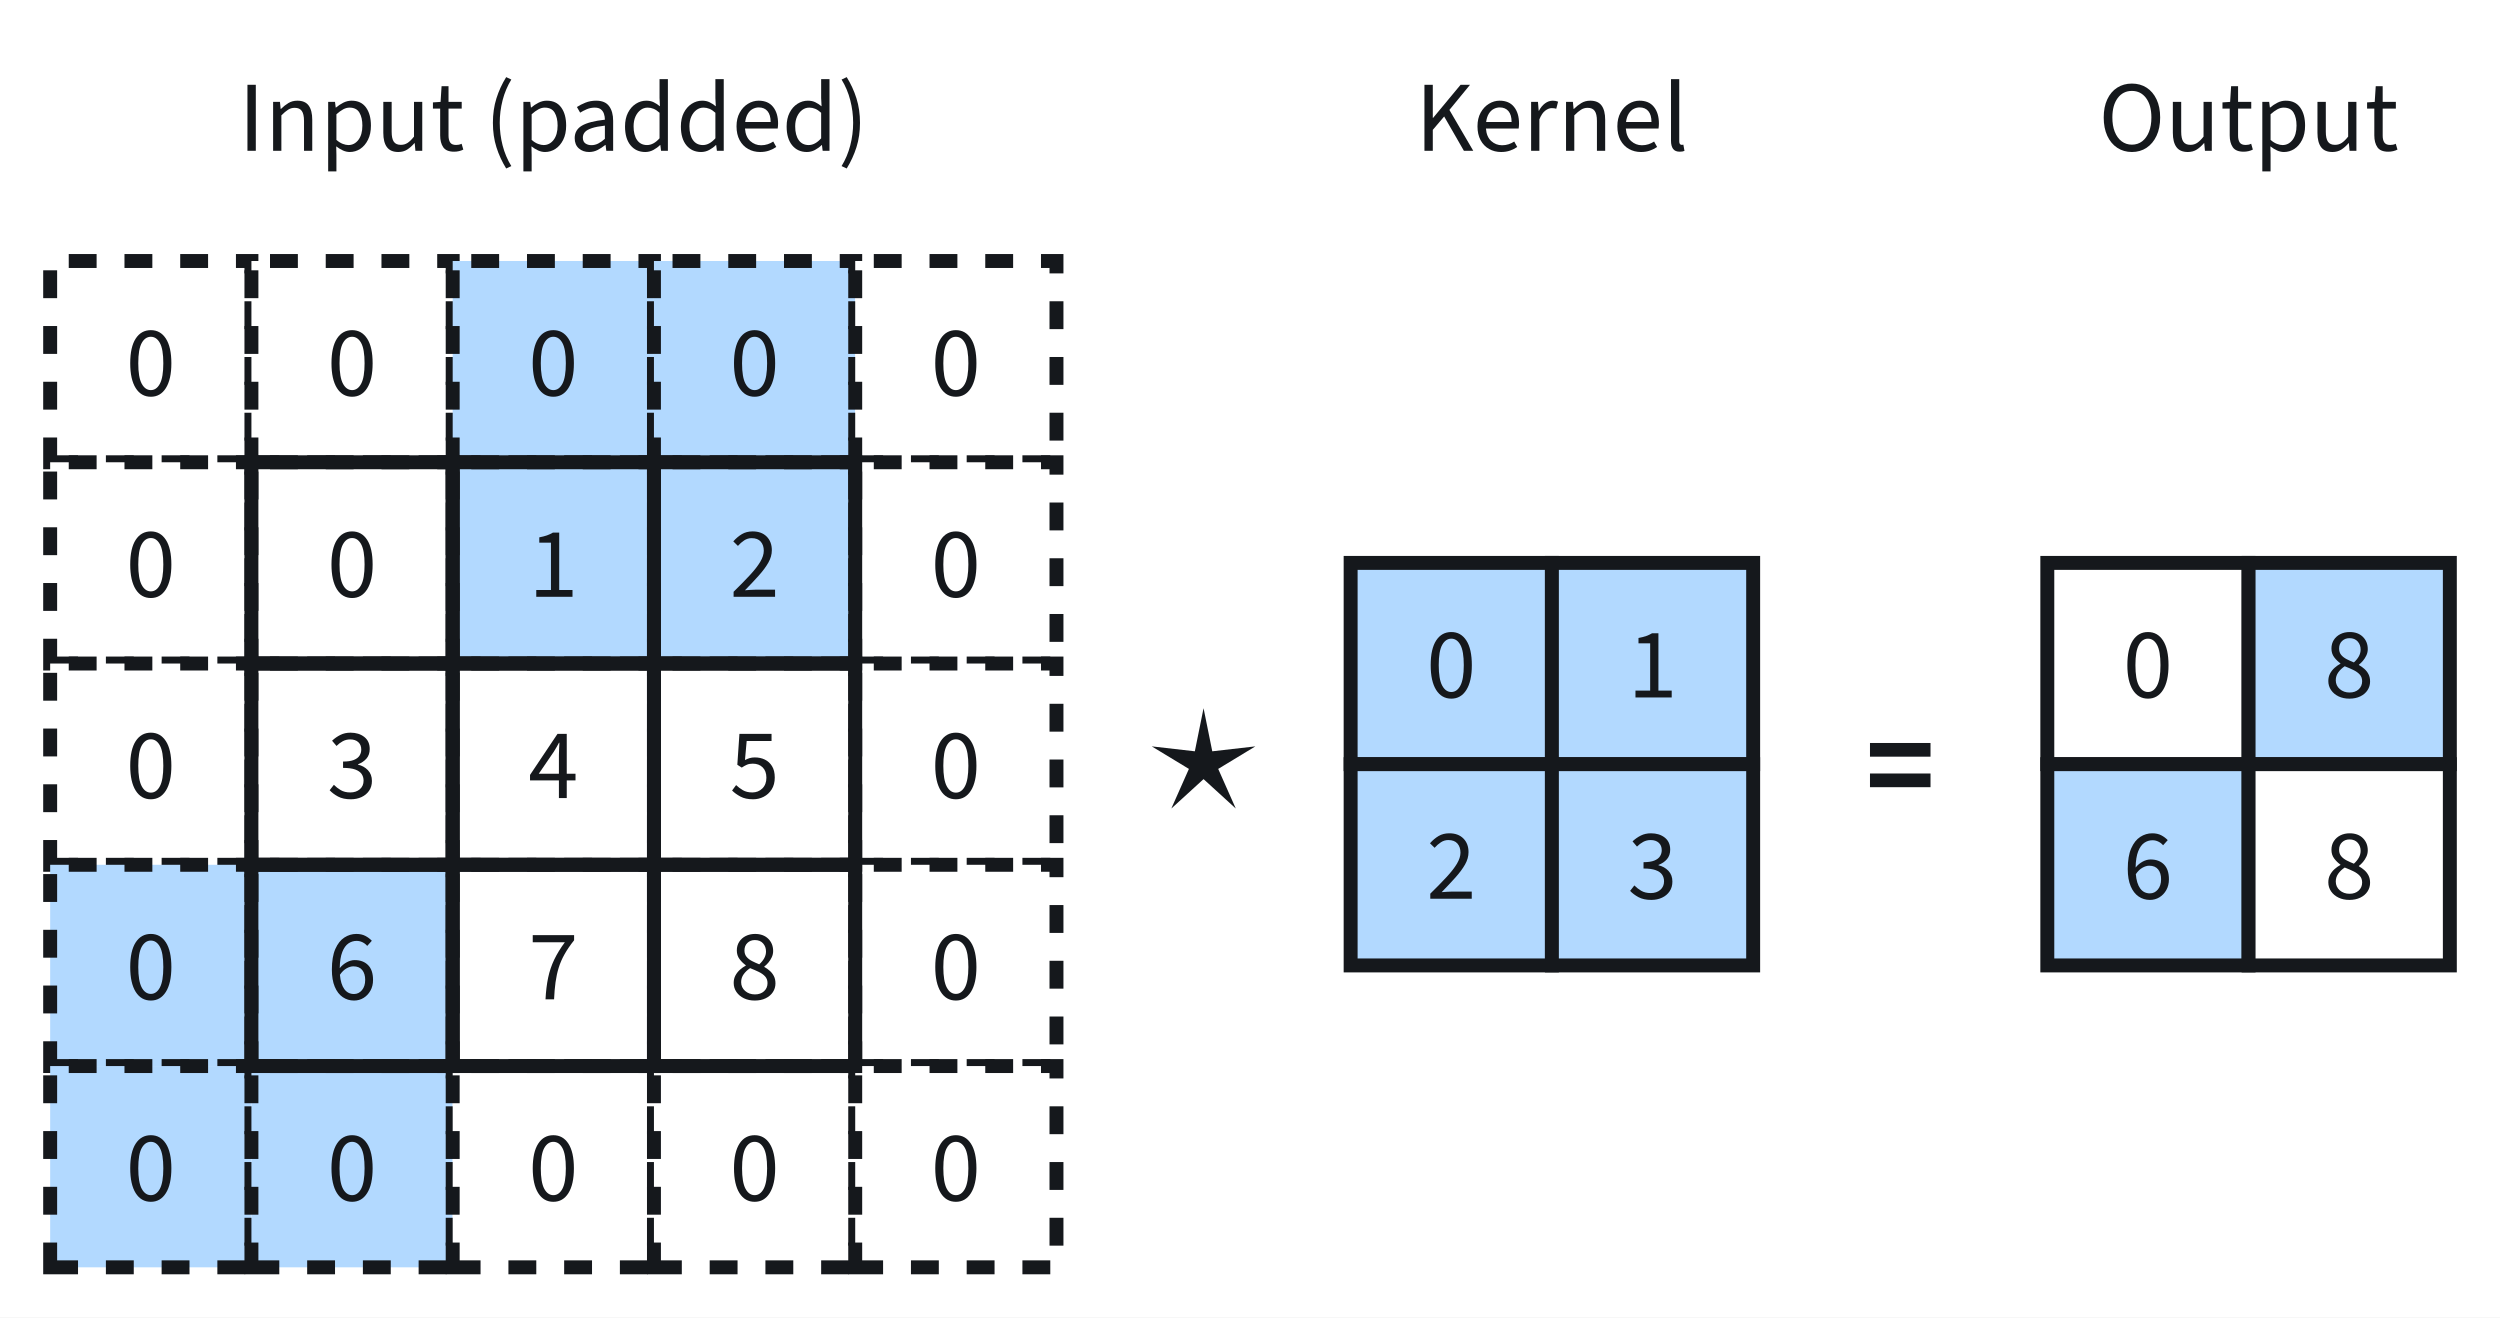
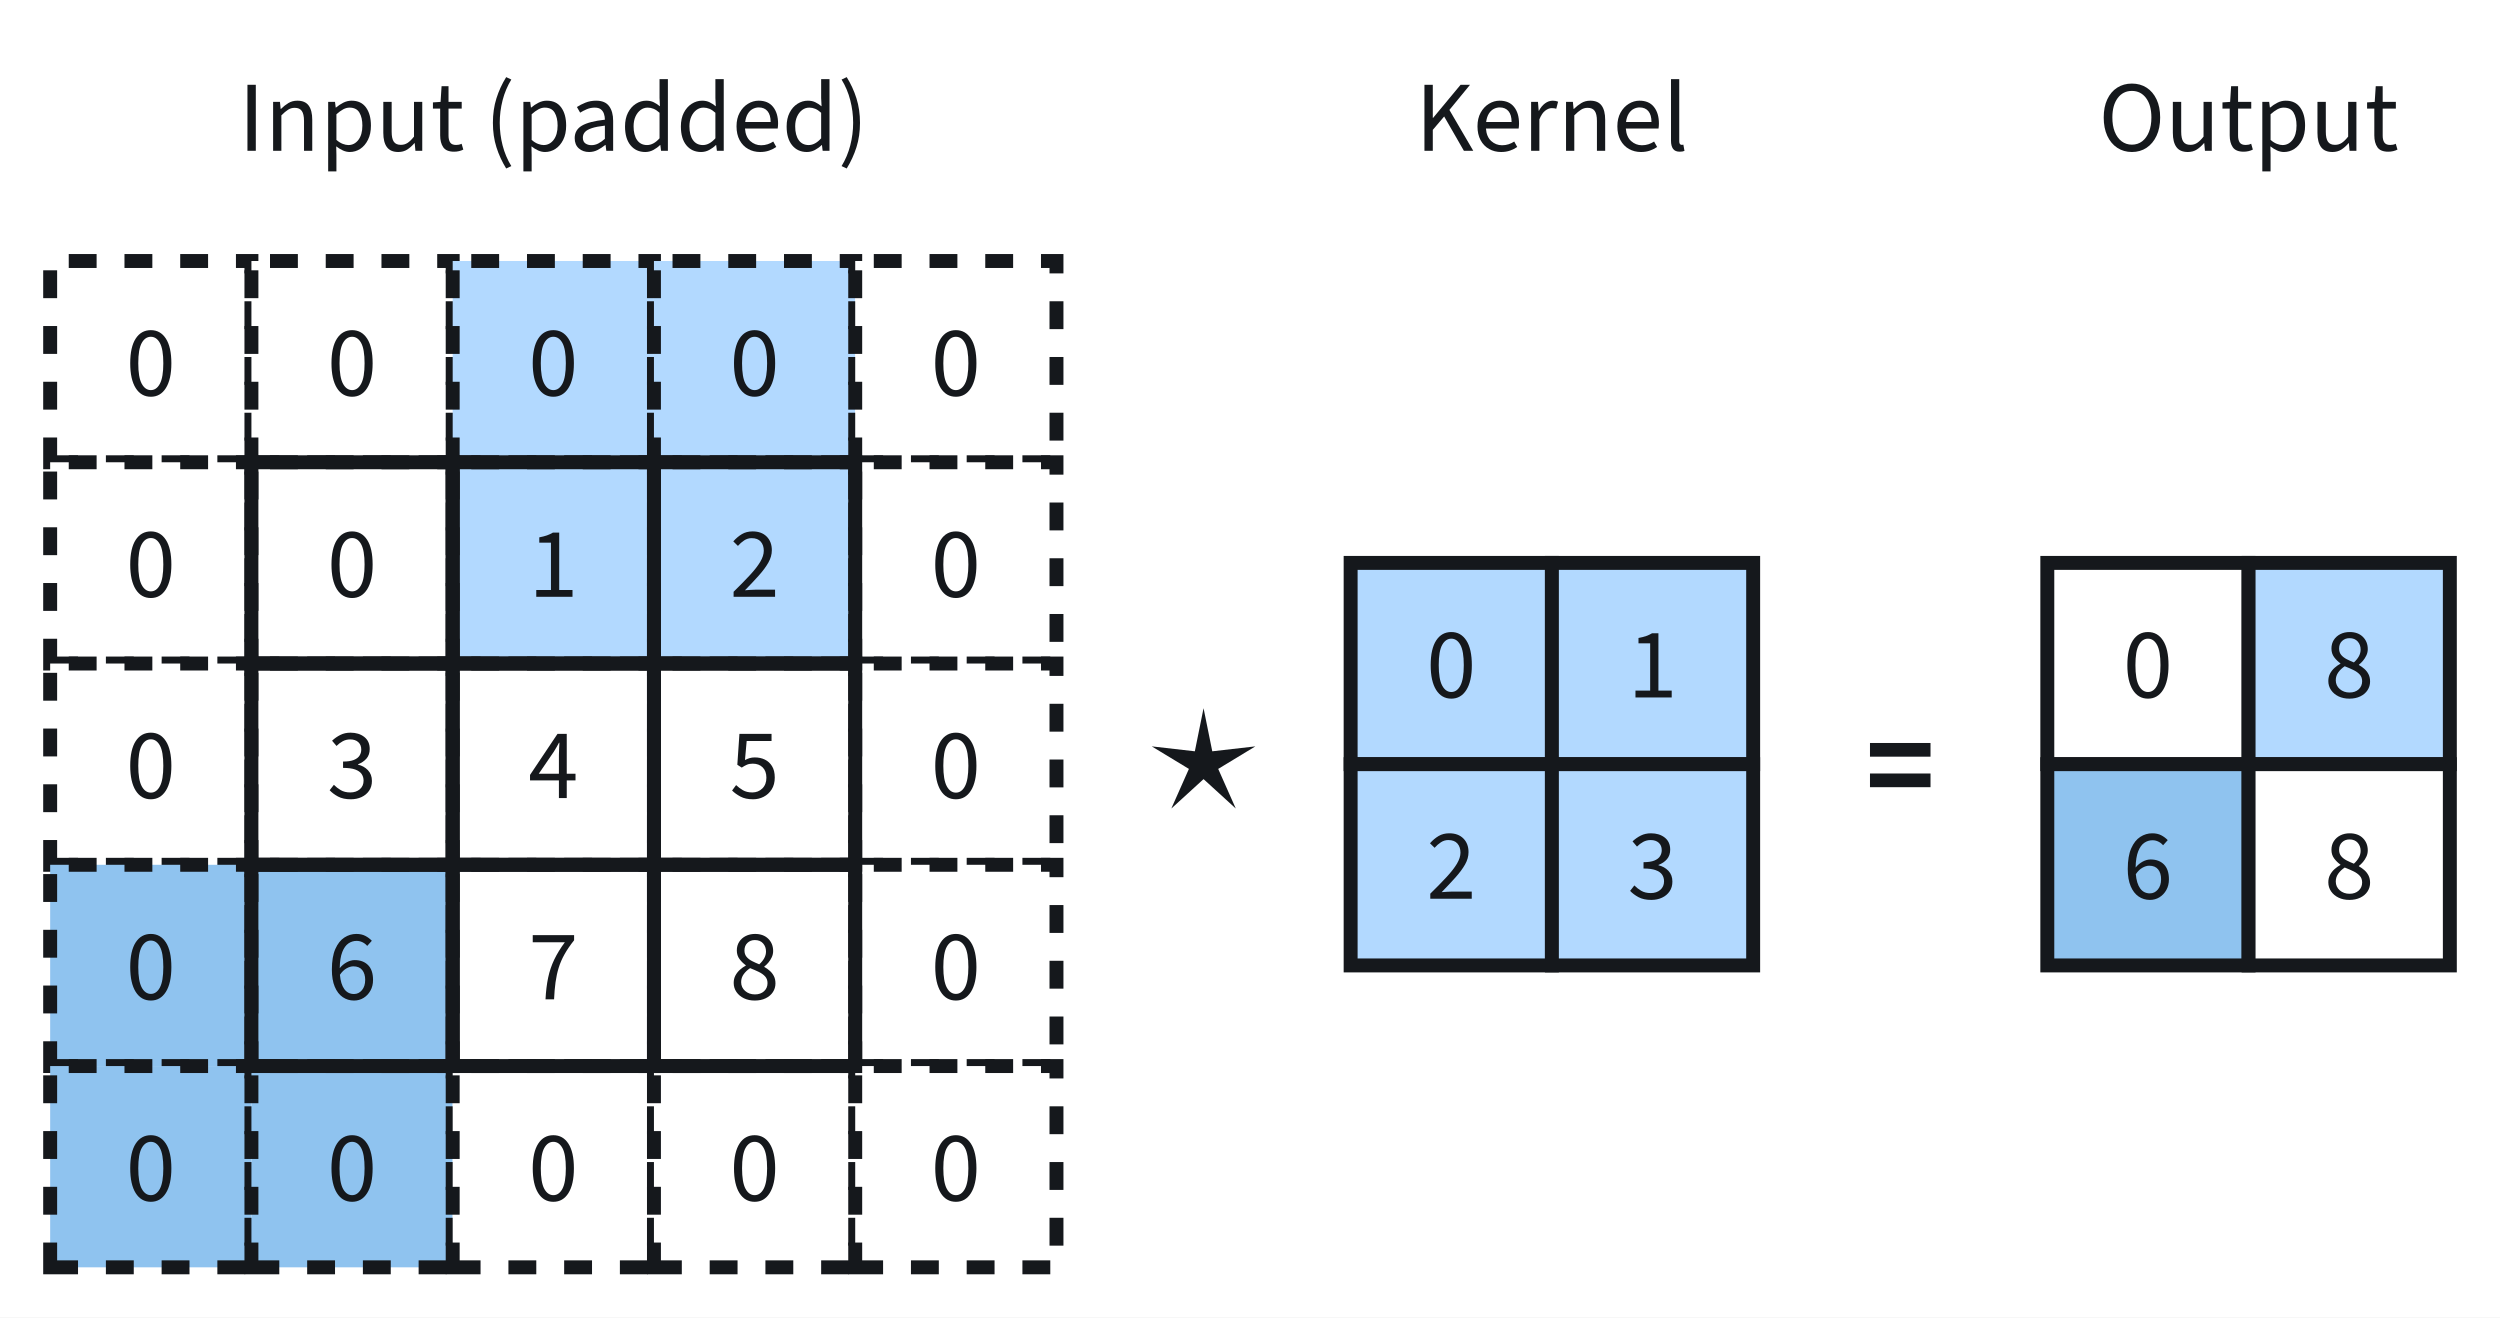
<svg xmlns="http://www.w3.org/2000/svg" xmlns:xlink="http://www.w3.org/1999/xlink" width="322.96pt" height="170.198pt" viewBox="0 0 322.96 170.198" version="1.1">
  <defs>
    <style type="text/css">*{stroke-linejoin: round; stroke-linecap: butt}</style>
  </defs>
  <g id="figure_1">
    <g id="patch_1">
      <path d="M 0 170.198  L 322.96 170.198  L 322.96 0  L 0 0  z " style="fill: #ffffff" />
    </g>
    <g id="axes_1">
      <g id="patch_2">
        <path d="M 6.48 59.718  L 32.48 59.718  L 32.48 33.718  L 6.48 33.718  z " clip-path="url(#p36afa38169)" style="fill: #ffffff; stroke-dasharray: 3.6,3.6; stroke-dashoffset: 0; stroke: #15181c; stroke-width: 1.8; stroke-linejoin: miter" />
      </g>
      <g id="patch_3">
        <path d="M 32.48 59.718  L 58.48 59.718  L 58.48 33.718  L 32.48 33.718  z " clip-path="url(#p36afa38169)" style="fill: #ffffff; stroke-dasharray: 3.6,3.6; stroke-dashoffset: 0; stroke: #15181c; stroke-width: 1.8; stroke-linejoin: miter" />
      </g>
      <g id="patch_4">
        <path d="M 58.48 59.718  L 84.48 59.718  L 84.48 33.718  L 58.48 33.718  z " clip-path="url(#p36afa38169)" style="fill: #b2d9ff; stroke-dasharray: 3.6,3.6; stroke-dashoffset: 0; stroke: #15181c; stroke-width: 1.8; stroke-linejoin: miter" />
      </g>
      <g id="patch_5">
        <path d="M 84.48 59.718  L 110.48 59.718  L 110.48 33.718  L 84.48 33.718  z " clip-path="url(#p36afa38169)" style="fill: #b2d9ff; stroke-dasharray: 3.6,3.6; stroke-dashoffset: 0; stroke: #15181c; stroke-width: 1.8; stroke-linejoin: miter" />
      </g>
      <g id="patch_6">
        <path d="M 110.48 59.718  L 136.48 59.718  L 136.48 33.718  L 110.48 33.718  z " clip-path="url(#p36afa38169)" style="fill: #ffffff; stroke-dasharray: 3.6,3.6; stroke-dashoffset: 0; stroke: #15181c; stroke-width: 1.8; stroke-linejoin: miter" />
      </g>
      <g id="patch_7">
        <path d="M 6.48 85.718  L 32.48 85.718  L 32.48 59.718  L 6.48 59.718  z " clip-path="url(#p36afa38169)" style="fill: #ffffff; stroke-dasharray: 3.6,3.6; stroke-dashoffset: 0; stroke: #15181c; stroke-width: 1.8; stroke-linejoin: miter" />
      </g>
      <g id="patch_8">
        <path d="M 32.48 85.718  L 58.48 85.718  L 58.48 59.718  L 32.48 59.718  z " clip-path="url(#p36afa38169)" style="fill: #ffffff; stroke-dasharray: 3.6,3.6; stroke-dashoffset: 0; stroke: #15181c; stroke-width: 1.8; stroke-linejoin: miter" />
      </g>
      <g id="patch_9">
        <path d="M 58.48 85.718  L 84.48 85.718  L 84.48 59.718  L 58.48 59.718  z " clip-path="url(#p36afa38169)" style="fill: #b2d9ff; stroke-dasharray: 3.6,3.6; stroke-dashoffset: 0; stroke: #15181c; stroke-width: 1.8; stroke-linejoin: miter" />
      </g>
      <g id="patch_10">
        <path d="M 84.48 85.718  L 110.48 85.718  L 110.48 59.718  L 84.48 59.718  z " clip-path="url(#p36afa38169)" style="fill: #b2d9ff; stroke-dasharray: 3.6,3.6; stroke-dashoffset: 0; stroke: #15181c; stroke-width: 1.8; stroke-linejoin: miter" />
      </g>
      <g id="patch_11">
        <path d="M 110.48 85.718  L 136.48 85.718  L 136.48 59.718  L 110.48 59.718  z " clip-path="url(#p36afa38169)" style="fill: #ffffff; stroke-dasharray: 3.6,3.6; stroke-dashoffset: 0; stroke: #15181c; stroke-width: 1.8; stroke-linejoin: miter" />
      </g>
      <g id="patch_12">
        <path d="M 6.48 111.718  L 32.48 111.718  L 32.48 85.718  L 6.48 85.718  z " clip-path="url(#p36afa38169)" style="fill: #ffffff; stroke-dasharray: 3.6,3.6; stroke-dashoffset: 0; stroke: #15181c; stroke-width: 1.8; stroke-linejoin: miter" />
      </g>
      <g id="patch_13">
        <path d="M 32.48 111.718  L 58.48 111.718  L 58.48 85.718  L 32.48 85.718  z " clip-path="url(#p36afa38169)" style="fill: #ffffff; stroke-dasharray: 3.6,3.6; stroke-dashoffset: 0; stroke: #15181c; stroke-width: 1.8; stroke-linejoin: miter" />
      </g>
      <g id="patch_14">
        <path d="M 58.48 111.718  L 84.48 111.718  L 84.48 85.718  L 58.48 85.718  z " clip-path="url(#p36afa38169)" style="fill: #ffffff; stroke-dasharray: 3.6,3.6; stroke-dashoffset: 0; stroke: #15181c; stroke-width: 1.8; stroke-linejoin: miter" />
      </g>
      <g id="patch_15">
        <path d="M 84.48 111.718  L 110.48 111.718  L 110.48 85.718  L 84.48 85.718  z " clip-path="url(#p36afa38169)" style="fill: #ffffff; stroke-dasharray: 3.6,3.6; stroke-dashoffset: 0; stroke: #15181c; stroke-width: 1.8; stroke-linejoin: miter" />
      </g>
      <g id="patch_16">
        <path d="M 110.48 111.718  L 136.48 111.718  L 136.48 85.718  L 110.48 85.718  z " clip-path="url(#p36afa38169)" style="fill: #ffffff; stroke-dasharray: 3.6,3.6; stroke-dashoffset: 0; stroke: #15181c; stroke-width: 1.8; stroke-linejoin: miter" />
      </g>
      <g id="patch_17">
-         <path d="M 6.48 137.718  L 32.48 137.718  L 32.48 111.718  L 6.48 111.718  z " clip-path="url(#p36afa38169)" style="fill: #b2d9ff; stroke-dasharray: 3.6,3.6; stroke-dashoffset: 0; stroke: #15181c; stroke-width: 1.8; stroke-linejoin: miter" />
+         <path d="M 6.48 137.718  L 32.48 137.718  L 32.48 111.718  L 6.48 111.718  z " clip-path="url(#p36afa38169)" style="fill: #8fc3ef; stroke-dasharray: 3.6,3.6; stroke-dashoffset: 0; stroke: #15181c; stroke-width: 1.8; stroke-linejoin: miter" />
      </g>
      <g id="patch_18">
-         <path d="M 32.48 137.718  L 58.48 137.718  L 58.48 111.718  L 32.48 111.718  z " clip-path="url(#p36afa38169)" style="fill: #b2d9ff; stroke-dasharray: 3.6,3.6; stroke-dashoffset: 0; stroke: #15181c; stroke-width: 1.8; stroke-linejoin: miter" />
+         <path d="M 32.48 137.718  L 58.48 137.718  L 58.48 111.718  L 32.48 111.718  z " clip-path="url(#p36afa38169)" style="fill: #8fc3ef; stroke-dasharray: 3.6,3.6; stroke-dashoffset: 0; stroke: #15181c; stroke-width: 1.8; stroke-linejoin: miter" />
      </g>
      <g id="patch_19">
        <path d="M 58.48 137.718  L 84.48 137.718  L 84.48 111.718  L 58.48 111.718  z " clip-path="url(#p36afa38169)" style="fill: #ffffff; stroke-dasharray: 3.6,3.6; stroke-dashoffset: 0; stroke: #15181c; stroke-width: 1.8; stroke-linejoin: miter" />
      </g>
      <g id="patch_20">
        <path d="M 84.48 137.718  L 110.48 137.718  L 110.48 111.718  L 84.48 111.718  z " clip-path="url(#p36afa38169)" style="fill: #ffffff; stroke-dasharray: 3.6,3.6; stroke-dashoffset: 0; stroke: #15181c; stroke-width: 1.8; stroke-linejoin: miter" />
      </g>
      <g id="patch_21">
        <path d="M 110.48 137.718  L 136.48 137.718  L 136.48 111.718  L 110.48 111.718  z " clip-path="url(#p36afa38169)" style="fill: #ffffff; stroke-dasharray: 3.6,3.6; stroke-dashoffset: 0; stroke: #15181c; stroke-width: 1.8; stroke-linejoin: miter" />
      </g>
      <g id="patch_22">
-         <path d="M 6.48 163.718  L 32.48 163.718  L 32.48 137.718  L 6.48 137.718  z " clip-path="url(#p36afa38169)" style="fill: #b2d9ff; stroke-dasharray: 3.6,3.6; stroke-dashoffset: 0; stroke: #15181c; stroke-width: 1.8; stroke-linejoin: miter" />
+         <path d="M 6.48 163.718  L 32.48 163.718  L 32.48 137.718  L 6.48 137.718  z " clip-path="url(#p36afa38169)" style="fill: #8fc3ef; stroke-dasharray: 3.6,3.6; stroke-dashoffset: 0; stroke: #15181c; stroke-width: 1.8; stroke-linejoin: miter" />
      </g>
      <g id="patch_23">
-         <path d="M 32.48 163.718  L 58.48 163.718  L 58.48 137.718  L 32.48 137.718  z " clip-path="url(#p36afa38169)" style="fill: #b2d9ff; stroke-dasharray: 3.6,3.6; stroke-dashoffset: 0; stroke: #15181c; stroke-width: 1.8; stroke-linejoin: miter" />
+         <path d="M 32.48 163.718  L 58.48 163.718  L 58.48 137.718  L 32.48 137.718  z " clip-path="url(#p36afa38169)" style="fill: #8fc3ef; stroke-dasharray: 3.6,3.6; stroke-dashoffset: 0; stroke: #15181c; stroke-width: 1.8; stroke-linejoin: miter" />
      </g>
      <g id="patch_24">
        <path d="M 58.48 163.718  L 84.48 163.718  L 84.48 137.718  L 58.48 137.718  z " clip-path="url(#p36afa38169)" style="fill: #ffffff; stroke-dasharray: 3.6,3.6; stroke-dashoffset: 0; stroke: #15181c; stroke-width: 1.8; stroke-linejoin: miter" />
      </g>
      <g id="patch_25">
        <path d="M 84.48 163.718  L 110.48 163.718  L 110.48 137.718  L 84.48 137.718  z " clip-path="url(#p36afa38169)" style="fill: #ffffff; stroke-dasharray: 3.6,3.6; stroke-dashoffset: 0; stroke: #15181c; stroke-width: 1.8; stroke-linejoin: miter" />
      </g>
      <g id="patch_26">
        <path d="M 110.48 163.718  L 136.48 163.718  L 136.48 137.718  L 110.48 137.718  z " clip-path="url(#p36afa38169)" style="fill: #ffffff; stroke-dasharray: 3.6,3.6; stroke-dashoffset: 0; stroke: #15181c; stroke-width: 1.8; stroke-linejoin: miter" />
      </g>
      <g id="patch_27">
        <path d="M 32.48 85.718  L 58.48 85.718  L 58.48 59.718  L 32.48 59.718  L 32.48 85.718  z " clip-path="url(#p36afa38169)" style="fill: none; stroke: #15181c; stroke-width: 1.8; stroke-linejoin: miter" />
      </g>
      <g id="patch_28">
        <path d="M 58.48 85.718  L 84.48 85.718  L 84.48 59.718  L 58.48 59.718  L 58.48 85.718  z " clip-path="url(#p36afa38169)" style="fill: none; stroke: #15181c; stroke-width: 1.8; stroke-linejoin: miter" />
      </g>
      <g id="patch_29">
        <path d="M 84.48 85.718  L 110.48 85.718  L 110.48 59.718  L 84.48 59.718  L 84.48 85.718  z " clip-path="url(#p36afa38169)" style="fill: none; stroke: #15181c; stroke-width: 1.8; stroke-linejoin: miter" />
      </g>
      <g id="patch_30">
        <path d="M 32.48 111.718  L 58.48 111.718  L 58.48 85.718  L 32.48 85.718  L 32.48 111.718  z " clip-path="url(#p36afa38169)" style="fill: none; stroke: #15181c; stroke-width: 1.8; stroke-linejoin: miter" />
      </g>
      <g id="patch_31">
        <path d="M 58.48 111.718  L 84.48 111.718  L 84.48 85.718  L 58.48 85.718  L 58.48 111.718  z " clip-path="url(#p36afa38169)" style="fill: none; stroke: #15181c; stroke-width: 1.8; stroke-linejoin: miter" />
      </g>
      <g id="patch_32">
        <path d="M 84.48 111.718  L 110.48 111.718  L 110.48 85.718  L 84.48 85.718  L 84.48 111.718  z " clip-path="url(#p36afa38169)" style="fill: none; stroke: #15181c; stroke-width: 1.8; stroke-linejoin: miter" />
      </g>
      <g id="patch_33">
        <path d="M 32.48 137.718  L 58.48 137.718  L 58.48 111.718  L 32.48 111.718  L 32.48 137.718  z " clip-path="url(#p36afa38169)" style="fill: none; stroke: #15181c; stroke-width: 1.8; stroke-linejoin: miter" />
      </g>
      <g id="patch_34">
        <path d="M 58.48 137.718  L 84.48 137.718  L 84.48 111.718  L 58.48 111.718  L 58.48 137.718  z " clip-path="url(#p36afa38169)" style="fill: none; stroke: #15181c; stroke-width: 1.8; stroke-linejoin: miter" />
      </g>
      <g id="patch_35">
        <path d="M 84.48 137.718  L 110.48 137.718  L 110.48 111.718  L 84.48 111.718  L 84.48 137.718  z " clip-path="url(#p36afa38169)" style="fill: none; stroke: #15181c; stroke-width: 1.8; stroke-linejoin: miter" />
      </g>
      <g id="patch_36">
        <path d="M 174.48 98.718  L 200.48 98.718  L 200.48 72.718  L 174.48 72.718  z " clip-path="url(#p36afa38169)" style="fill: #b2d9ff; stroke: #15181c; stroke-width: 1.8; stroke-linejoin: miter" />
      </g>
      <g id="patch_37">
        <path d="M 200.48 98.718  L 226.48 98.718  L 226.48 72.718  L 200.48 72.718  z " clip-path="url(#p36afa38169)" style="fill: #b2d9ff; stroke: #15181c; stroke-width: 1.8; stroke-linejoin: miter" />
      </g>
      <g id="patch_38">
        <path d="M 174.48 124.718  L 200.48 124.718  L 200.48 98.718  L 174.48 98.718  z " clip-path="url(#p36afa38169)" style="fill: #b2d9ff; stroke: #15181c; stroke-width: 1.8; stroke-linejoin: miter" />
      </g>
      <g id="patch_39">
        <path d="M 200.48 124.718  L 226.48 124.718  L 226.48 98.718  L 200.48 98.718  z " clip-path="url(#p36afa38169)" style="fill: #b2d9ff; stroke: #15181c; stroke-width: 1.8; stroke-linejoin: miter" />
      </g>
      <g id="patch_40">
        <path d="M 264.48 98.718  L 290.48 98.718  L 290.48 72.718  L 264.48 72.718  z " clip-path="url(#p36afa38169)" style="fill: #ffffff; stroke: #15181c; stroke-width: 1.8; stroke-linejoin: miter" />
      </g>
      <g id="patch_41">
        <path d="M 290.48 98.718  L 316.48 98.718  L 316.48 72.718  L 290.48 72.718  z " clip-path="url(#p36afa38169)" style="fill: #b2d9ff; stroke: #15181c; stroke-width: 1.8; stroke-linejoin: miter" />
      </g>
      <g id="patch_42">
-         <path d="M 264.48 124.718  L 290.48 124.718  L 290.48 98.718  L 264.48 98.718  z " clip-path="url(#p36afa38169)" style="fill: #b2d9ff; stroke: #15181c; stroke-width: 1.8; stroke-linejoin: miter" />
+         <path d="M 264.48 124.718  L 290.48 124.718  L 290.48 98.718  L 264.48 98.718  z " clip-path="url(#p36afa38169)" style="fill: #8fc3ef; stroke: #15181c; stroke-width: 1.8; stroke-linejoin: miter" />
      </g>
      <g id="patch_43">
        <path d="M 290.48 124.718  L 316.48 124.718  L 316.48 98.718  L 290.48 98.718  z " clip-path="url(#p36afa38169)" style="fill: #ffffff; stroke: #15181c; stroke-width: 1.8; stroke-linejoin: miter" />
      </g>
      <g id="text_1">
        <g style="fill: #15181c" transform="translate(16.2493 51.099) scale(0.13 -0.13)">
          <defs>
            <path id="SourceSans3-Regular-535" d="M 1594 -77  Q 979 -77 630 476  Q 282 1030 282 2054  Q 282 3085 630 3622  Q 979 4160 1594 4160  Q 2202 4160 2550 3622  Q 2899 3085 2899 2054  Q 2899 1030 2550 476  Q 2202 -77 1594 -77  z M 1594 346  Q 1952 346 2169 752  Q 2387 1158 2387 2054  Q 2387 2950 2169 3344  Q 1952 3738 1594 3738  Q 1235 3738 1014 3344  Q 794 2950 794 2054  Q 794 1158 1014 752  Q 1235 346 1594 346  z " transform="scale(0.015625)" />
          </defs>
          <use xlink:href="#SourceSans3-Regular-535" />
        </g>
      </g>
      <g id="text_2">
        <g style="fill: #15181c" transform="translate(42.2493 51.099) scale(0.13 -0.13)">
          <use xlink:href="#SourceSans3-Regular-535" />
        </g>
      </g>
      <g id="text_3">
        <g style="fill: #15181c" transform="translate(68.2493 51.099) scale(0.13 -0.13)">
          <use xlink:href="#SourceSans3-Regular-535" />
        </g>
      </g>
      <g id="text_4">
        <g style="fill: #15181c" transform="translate(94.2493 51.099) scale(0.13 -0.13)">
          <use xlink:href="#SourceSans3-Regular-535" />
        </g>
      </g>
      <g id="text_5">
        <g style="fill: #15181c" transform="translate(120.2493 51.099) scale(0.13 -0.13)">
          <use xlink:href="#SourceSans3-Regular-535" />
        </g>
      </g>
      <g id="text_6">
        <g style="fill: #15181c" transform="translate(16.2493 77.099) scale(0.13 -0.13)">
          <use xlink:href="#SourceSans3-Regular-535" />
        </g>
      </g>
      <g id="text_7">
        <g style="fill: #15181c" transform="translate(42.2493 77.099) scale(0.13 -0.13)">
          <use xlink:href="#SourceSans3-Regular-535" />
        </g>
      </g>
      <g id="text_8">
        <g style="fill: #15181c" transform="translate(68.2493 77.099) scale(0.13 -0.13)">
          <defs>
            <path id="SourceSans3-Regular-536" d="M 506 0  L 506 435  L 1440 435  L 1440 3443  L 698 3443  L 698 3782  Q 979 3834 1187 3907  Q 1395 3981 1562 4083  L 1965 4083  L 1965 435  L 2810 435  L 2810 0  L 506 0  z " transform="scale(0.015625)" />
          </defs>
          <use xlink:href="#SourceSans3-Regular-536" />
        </g>
      </g>
      <g id="text_9">
        <g style="fill: #15181c" transform="translate(94.2493 77.099) scale(0.13 -0.13)">
          <defs>
            <path id="SourceSans3-Regular-537" d="M 256 0  L 256 320  Q 870 922 1299 1386  Q 1728 1850 1952 2227  Q 2176 2605 2176 2931  Q 2176 3283 1984 3507  Q 1792 3731 1402 3731  Q 1146 3731 928 3587  Q 710 3443 531 3238  L 237 3526  Q 493 3814 784 3987  Q 1075 4160 1466 4160  Q 2035 4160 2361 3830  Q 2688 3501 2688 2963  Q 2688 2566 2467 2176  Q 2246 1786 1862 1357  Q 1478 928 979 416  Q 1146 429 1325 441  Q 1504 454 1664 454  L 2893 454  L 2893 0  L 256 0  z " transform="scale(0.015625)" />
          </defs>
          <use xlink:href="#SourceSans3-Regular-537" />
        </g>
      </g>
      <g id="text_10">
        <g style="fill: #15181c" transform="translate(120.2493 77.099) scale(0.13 -0.13)">
          <use xlink:href="#SourceSans3-Regular-535" />
        </g>
      </g>
      <g id="text_11">
        <g style="fill: #15181c" transform="translate(16.2493 103.099) scale(0.13 -0.13)">
          <use xlink:href="#SourceSans3-Regular-535" />
        </g>
      </g>
      <g id="text_12">
        <g style="fill: #15181c" transform="translate(42.2493 103.099) scale(0.13 -0.13)">
          <defs>
            <path id="SourceSans3-Regular-538" d="M 1510 -77  Q 1024 -77 697 99  Q 371 275 166 499  L 435 845  Q 621 653 870 505  Q 1120 358 1478 358  Q 1850 358 2086 563  Q 2323 768 2323 1107  Q 2323 1350 2198 1532  Q 2074 1715 1789 1817  Q 1504 1920 1018 1920  L 1018 2323  Q 1453 2323 1705 2425  Q 1958 2528 2067 2701  Q 2176 2874 2176 3085  Q 2176 3386 1987 3558  Q 1798 3731 1472 3731  Q 1216 3731 1001 3616  Q 787 3501 602 3315  L 320 3648  Q 557 3872 845 4016  Q 1133 4160 1491 4160  Q 2022 4160 2368 3888  Q 2714 3616 2714 3123  Q 2714 2752 2509 2515  Q 2304 2278 1971 2150  L 1971 2125  Q 2342 2042 2598 1776  Q 2854 1510 2854 1088  Q 2854 730 2675 467  Q 2496 205 2192 64  Q 1888 -77 1510 -77  z " transform="scale(0.015625)" />
          </defs>
          <use xlink:href="#SourceSans3-Regular-538" />
        </g>
      </g>
      <g id="text_13">
        <g style="fill: #15181c" transform="translate(68.2493 103.099) scale(0.13 -0.13)">
          <defs>
            <path id="SourceSans3-Regular-539" d="M 666 1549  L 1946 1549  L 1946 2733  Q 1946 2899 1958 3129  Q 1971 3360 1978 3520  L 1952 3520  Q 1875 3373 1792 3232  Q 1709 3091 1619 2944  L 666 1549  z M 1946 0  L 1946 1126  L 109 1126  L 109 1472  L 1856 4083  L 2445 4083  L 2445 1549  L 3002 1549  L 3002 1126  L 2445 1126  L 2445 0  L 1946 0  z " transform="scale(0.015625)" />
          </defs>
          <use xlink:href="#SourceSans3-Regular-539" />
        </g>
      </g>
      <g id="text_14">
        <g style="fill: #15181c" transform="translate(94.2493 103.099) scale(0.13 -0.13)">
          <defs>
            <path id="SourceSans3-Regular-53a" d="M 1498 -77  Q 1011 -77 691 96  Q 371 269 160 480  L 416 826  Q 602 646 845 502  Q 1088 358 1446 358  Q 1824 358 2083 611  Q 2342 864 2342 1293  Q 2342 1715 2105 1952  Q 1869 2189 1472 2189  Q 1261 2189 1110 2125  Q 960 2061 774 1939  L 493 2118  L 627 4083  L 2669 4083  L 2669 3629  L 1088 3629  L 979 2419  Q 1126 2496 1273 2541  Q 1421 2586 1606 2586  Q 1958 2586 2243 2448  Q 2528 2310 2701 2028  Q 2874 1747 2874 1306  Q 2874 864 2678 553  Q 2483 243 2169 83  Q 1856 -77 1498 -77  z " transform="scale(0.015625)" />
          </defs>
          <use xlink:href="#SourceSans3-Regular-53a" />
        </g>
      </g>
      <g id="text_15">
        <g style="fill: #15181c" transform="translate(120.2493 103.099) scale(0.13 -0.13)">
          <use xlink:href="#SourceSans3-Regular-535" />
        </g>
      </g>
      <g id="text_16">
        <g style="fill: #15181c" transform="translate(16.2493 129.099) scale(0.13 -0.13)">
          <use xlink:href="#SourceSans3-Regular-535" />
        </g>
      </g>
      <g id="text_17">
        <g style="fill: #15181c" transform="translate(42.2493 129.099) scale(0.13 -0.13)">
          <defs>
            <path id="SourceSans3-Regular-53b" d="M 1670 2099  Q 1472 2099 1241 1971  Q 1011 1843 819 1562  Q 870 966 1097 652  Q 1325 339 1715 339  Q 2016 339 2221 585  Q 2426 832 2426 1235  Q 2426 1632 2237 1865  Q 2048 2099 1670 2099  z M 1715 -77  Q 1318 -77 998 140  Q 678 358 492 796  Q 307 1235 307 1888  Q 307 2707 528 3206  Q 749 3706 1104 3933  Q 1459 4160 1862 4160  Q 2195 4160 2435 4035  Q 2675 3910 2848 3725  L 2554 3398  Q 2432 3546 2253 3632  Q 2074 3718 1882 3718  Q 1594 3718 1357 3555  Q 1120 3392 969 3011  Q 819 2630 806 1984  Q 998 2221 1254 2358  Q 1510 2496 1760 2496  Q 2291 2496 2608 2179  Q 2925 1862 2925 1235  Q 2925 845 2758 550  Q 2592 256 2320 89  Q 2048 -77 1715 -77  z " transform="scale(0.015625)" />
          </defs>
          <use xlink:href="#SourceSans3-Regular-53b" />
        </g>
      </g>
      <g id="text_18">
        <g style="fill: #15181c" transform="translate(68.2493 129.099) scale(0.13 -0.13)">
          <defs>
            <path id="SourceSans3-Regular-53c" d="M 1094 0  Q 1133 768 1261 1376  Q 1389 1984 1648 2525  Q 1907 3066 2323 3629  L 282 3629  L 282 4083  L 2912 4083  L 2912 3757  Q 2541 3290 2304 2867  Q 2067 2445 1932 2009  Q 1798 1574 1731 1084  Q 1664 595 1638 0  L 1094 0  z " transform="scale(0.015625)" />
          </defs>
          <use xlink:href="#SourceSans3-Regular-53c" />
        </g>
      </g>
      <g id="text_19">
        <g style="fill: #15181c" transform="translate(94.2493 129.099) scale(0.13 -0.13)">
          <defs>
            <path id="SourceSans3-Regular-53d" d="M 1600 -77  Q 1216 -77 915 67  Q 614 211 438 467  Q 262 723 262 1043  Q 262 1312 374 1520  Q 486 1728 662 1885  Q 838 2042 1030 2144  L 1030 2170  Q 806 2330 633 2560  Q 461 2790 461 3110  Q 461 3424 614 3661  Q 768 3898 1030 4029  Q 1293 4160 1619 4160  Q 2150 4160 2460 3853  Q 2771 3546 2771 3072  Q 2771 2861 2681 2672  Q 2592 2483 2464 2332  Q 2336 2182 2208 2086  L 2208 2061  Q 2394 1958 2554 1817  Q 2714 1677 2816 1481  Q 2918 1286 2918 1011  Q 2918 710 2755 460  Q 2592 211 2294 67  Q 1997 -77 1600 -77  z M 1888 2227  Q 2093 2413 2205 2617  Q 2317 2822 2317 3046  Q 2317 3347 2131 3558  Q 1946 3770 1606 3770  Q 1325 3770 1136 3590  Q 947 3411 947 3110  Q 947 2867 1078 2707  Q 1210 2547 1427 2435  Q 1645 2323 1888 2227  z M 1613 314  Q 1971 314 2192 515  Q 2413 717 2413 1030  Q 2413 1293 2259 1459  Q 2106 1626 1853 1747  Q 1600 1869 1306 1984  Q 1062 1824 899 1600  Q 736 1376 736 1094  Q 736 755 989 534  Q 1242 314 1613 314  z " transform="scale(0.015625)" />
          </defs>
          <use xlink:href="#SourceSans3-Regular-53d" />
        </g>
      </g>
      <g id="text_20">
        <g style="fill: #15181c" transform="translate(120.2493 129.099) scale(0.13 -0.13)">
          <use xlink:href="#SourceSans3-Regular-535" />
        </g>
      </g>
      <g id="text_21">
        <g style="fill: #15181c" transform="translate(16.2493 155.099) scale(0.13 -0.13)">
          <use xlink:href="#SourceSans3-Regular-535" />
        </g>
      </g>
      <g id="text_22">
        <g style="fill: #15181c" transform="translate(42.2493 155.099) scale(0.13 -0.13)">
          <use xlink:href="#SourceSans3-Regular-535" />
        </g>
      </g>
      <g id="text_23">
        <g style="fill: #15181c" transform="translate(68.2493 155.099) scale(0.13 -0.13)">
          <use xlink:href="#SourceSans3-Regular-535" />
        </g>
      </g>
      <g id="text_24">
        <g style="fill: #15181c" transform="translate(94.2493 155.099) scale(0.13 -0.13)">
          <use xlink:href="#SourceSans3-Regular-535" />
        </g>
      </g>
      <g id="text_25">
        <g style="fill: #15181c" transform="translate(120.2493 155.099) scale(0.13 -0.13)">
          <use xlink:href="#SourceSans3-Regular-535" />
        </g>
      </g>
      <g id="text_26">
        <g style="fill: #15181c" transform="translate(30.79711 19.48) scale(0.13 -0.13)">
          <defs>
            <path id="SourceSans3-Regular-a" d="M 576 0  L 576 4198  L 1107 4198  L 1107 0  L 576 0  z " transform="scale(0.015625)" />
            <path id="SourceSans3-Regular-29" d="M 525 0  L 525 3110  L 960 3110  L 1005 2662  L 1024 2662  Q 1248 2886 1497 3036  Q 1747 3187 2067 3187  Q 2560 3187 2787 2876  Q 3014 2566 3014 1971  L 3014 0  L 2490 0  L 2490 1901  Q 2490 2336 2349 2534  Q 2208 2733 1901 2733  Q 1664 2733 1475 2611  Q 1286 2490 1050 2253  L 1050 0  L 525 0  z " transform="scale(0.015625)" />
            <path id="SourceSans3-Regular-2b" d="M 525 -1312  L 525 3110  L 960 3110  L 1005 2752  L 1024 2752  Q 1235 2931 1488 3059  Q 1741 3187 2016 3187  Q 2618 3187 2931 2755  Q 3245 2323 3245 1600  Q 3245 1075 3056 697  Q 2867 320 2563 121  Q 2259 -77 1901 -77  Q 1683 -77 1468 19  Q 1254 115 1037 282  L 1050 -262  L 1050 -1312  L 525 -1312  z M 1811 365  Q 2195 365 2448 694  Q 2701 1024 2701 1600  Q 2701 2112 2512 2429  Q 2323 2746 1882 2746  Q 1683 2746 1481 2637  Q 1280 2528 1050 2323  L 1050 691  Q 1261 512 1459 438  Q 1658 365 1811 365  z " transform="scale(0.015625)" />
            <path id="SourceSans3-Regular-30" d="M 1434 -77  Q 941 -77 710 233  Q 480 544 480 1139  L 480 3110  L 1011 3110  L 1011 1210  Q 1011 774 1148 576  Q 1286 378 1594 378  Q 1837 378 2025 502  Q 2214 627 2432 902  L 2432 3110  L 2957 3110  L 2957 0  L 2522 0  L 2477 486  L 2458 486  Q 2240 230 1997 76  Q 1754 -77 1434 -77  z " transform="scale(0.015625)" />
            <path id="SourceSans3-Regular-2f" d="M 1504 -58  Q 1005 -58 809 227  Q 614 512 614 979  L 614 2682  L 154 2682  L 154 3078  L 640 3110  L 704 4109  L 1146 4109  L 1146 3110  L 1984 3110  L 1984 2682  L 1146 2682  L 1146 966  Q 1146 685 1251 528  Q 1357 371 1626 371  Q 1709 371 1798 387  Q 1888 403 1978 448  L 2086 77  Q 1965 13 1814 -22  Q 1664 -58 1504 -58  z " transform="scale(0.015625)" />
            <path id="SourceSans3-Regular-1" transform="scale(0.015625)" />
            <path id="SourceSans3-Regular-5a2" d="M 1370 -1126  Q 973 -480 749 227  Q 525 934 525 1779  Q 525 2624 749 3334  Q 973 4045 1370 4685  L 1696 4531  Q 1325 3923 1142 3216  Q 960 2509 960 1779  Q 960 1050 1142 342  Q 1325 -365 1696 -973  L 1370 -1126  z " transform="scale(0.015625)" />
            <path id="SourceSans3-Regular-1c" d="M 1242 -77  Q 851 -77 588 153  Q 326 384 326 806  Q 326 1331 787 1600  Q 1248 1869 2246 1978  Q 2246 2176 2188 2349  Q 2131 2522 1993 2634  Q 1856 2746 1600 2746  Q 1331 2746 1094 2643  Q 858 2541 672 2426  L 467 2784  Q 685 2931 1001 3059  Q 1318 3187 1690 3187  Q 2259 3187 2515 2838  Q 2771 2490 2771 1907  L 2771 0  L 2336 0  L 2291 371  L 2272 371  Q 2042 186 1789 54  Q 1536 -77 1242 -77  z M 1389 358  Q 1613 358 1817 460  Q 2022 563 2246 762  L 2246 1600  Q 1722 1542 1414 1440  Q 1107 1338 976 1190  Q 845 1043 845 838  Q 845 582 1005 470  Q 1165 358 1389 358  z " transform="scale(0.015625)" />
            <path id="SourceSans3-Regular-1f" d="M 1587 -77  Q 1005 -77 653 348  Q 301 774 301 1549  Q 301 2054 489 2422  Q 678 2790 988 2988  Q 1299 3187 1651 3187  Q 1920 3187 2118 3091  Q 2317 2995 2522 2829  L 2496 3360  L 2496 4557  L 3027 4557  L 3027 0  L 2592 0  L 2547 365  L 2528 365  Q 2349 186 2105 54  Q 1862 -77 1587 -77  z M 1702 365  Q 2112 365 2496 794  L 2496 2419  Q 2298 2598 2115 2672  Q 1933 2746 1741 2746  Q 1491 2746 1289 2595  Q 1088 2445 966 2179  Q 845 1914 845 1555  Q 845 998 1069 681  Q 1293 365 1702 365  z " transform="scale(0.015625)" />
            <path id="SourceSans3-Regular-20" d="M 1702 2758  Q 1510 2758 1328 2665  Q 1146 2573 1014 2368  Q 883 2163 838 1830  L 2458 1830  Q 2458 2285 2259 2521  Q 2061 2758 1702 2758  z M 1786 -77  Q 1370 -77 1027 115  Q 685 307 486 675  Q 288 1043 288 1555  Q 288 2061 489 2425  Q 691 2790 1014 2988  Q 1338 3187 1696 3187  Q 2298 3187 2614 2790  Q 2931 2394 2931 1728  Q 2931 1645 2924 1568  Q 2918 1491 2906 1414  L 826 1414  Q 864 890 1161 621  Q 1459 352 1850 352  Q 2074 352 2269 416  Q 2464 480 2624 589  L 2816 243  Q 2611 102 2358 12  Q 2106 -77 1786 -77  z " transform="scale(0.015625)" />
            <path id="SourceSans3-Regular-5a3" d="M 570 -1126  L 243 -973  Q 614 -365 796 342  Q 979 1050 979 1779  Q 979 2509 796 3216  Q 614 3923 243 4531  L 570 4685  Q 966 4045 1190 3334  Q 1414 2624 1414 1779  Q 1414 934 1190 227  Q 966 -480 570 -1126  z " transform="scale(0.015625)" />
          </defs>
          <use xlink:href="#SourceSans3-Regular-a" />
          <use xlink:href="#SourceSans3-Regular-29" transform="translate(26.29688 0)" />
          <use xlink:href="#SourceSans3-Regular-2b" transform="translate(81 0)" />
          <use xlink:href="#SourceSans3-Regular-30" transform="translate(136.5 0)" />
          <use xlink:href="#SourceSans3-Regular-2f" transform="translate(190.9062 0)" />
          <use xlink:href="#SourceSans3-Regular-1" transform="translate(224.7031 0)" />
          <use xlink:href="#SourceSans3-Regular-5a2" transform="translate(244.7031 0)" />
          <use xlink:href="#SourceSans3-Regular-2b" transform="translate(275 0)" />
          <use xlink:href="#SourceSans3-Regular-1c" transform="translate(329.0938 0)" />
          <use xlink:href="#SourceSans3-Regular-1f" transform="translate(379.5 0)" />
          <use xlink:href="#SourceSans3-Regular-1f" transform="translate(435 0)" />
          <use xlink:href="#SourceSans3-Regular-20" transform="translate(490.5 0)" />
          <use xlink:href="#SourceSans3-Regular-1f" transform="translate(540.0938 0)" />
          <use xlink:href="#SourceSans3-Regular-5a3" transform="translate(595.5938 0)" />
        </g>
      </g>
      <g id="text_27">
        <g style="fill: #15181c" transform="translate(184.2493 90.099) scale(0.13 -0.13)">
          <use xlink:href="#SourceSans3-Regular-535" />
        </g>
      </g>
      <g id="text_28">
        <g style="fill: #15181c" transform="translate(210.2493 90.099) scale(0.13 -0.13)">
          <use xlink:href="#SourceSans3-Regular-536" />
        </g>
      </g>
      <g id="text_29">
        <g style="fill: #15181c" transform="translate(184.2493 116.099) scale(0.13 -0.13)">
          <use xlink:href="#SourceSans3-Regular-537" />
        </g>
      </g>
      <g id="text_30">
        <g style="fill: #15181c" transform="translate(210.2493 116.099) scale(0.13 -0.13)">
          <use xlink:href="#SourceSans3-Regular-538" />
        </g>
      </g>
      <g id="text_31">
        <g style="fill: #15181c" transform="translate(182.8457 19.48) scale(0.13 -0.13)">
          <defs>
            <path id="SourceSans3-Regular-c" d="M 576 0  L 576 4198  L 1107 4198  L 1107 2093  L 1126 2093  L 2874 4198  L 3475 4198  L 2163 2598  L 3680 0  L 3085 0  L 1830 2182  L 1107 1331  L 1107 0  L 576 0  z " transform="scale(0.015625)" />
            <path id="SourceSans3-Regular-2d" d="M 525 0  L 525 3110  L 960 3110  L 1005 2547  L 1024 2547  Q 1178 2842 1408 3014  Q 1638 3187 1907 3187  Q 2093 3187 2240 3123  L 2125 2675  Q 2054 2694 1993 2704  Q 1933 2714 1837 2714  Q 1638 2714 1424 2554  Q 1210 2394 1050 1997  L 1050 0  L 525 0  z " transform="scale(0.015625)" />
            <path id="SourceSans3-Regular-27" d="M 1082 -58  Q 787 -58 656 124  Q 525 307 525 640  L 525 4557  L 1050 4557  L 1050 602  Q 1050 480 1094 429  Q 1139 378 1203 378  Q 1229 378 1251 381  Q 1274 384 1312 390  L 1382 -6  Q 1267 -58 1082 -58  z " transform="scale(0.015625)" />
          </defs>
          <use xlink:href="#SourceSans3-Regular-c" />
          <use xlink:href="#SourceSans3-Regular-20" transform="translate(57.20312 0)" />
          <use xlink:href="#SourceSans3-Regular-2d" transform="translate(106.7969 0)" />
          <use xlink:href="#SourceSans3-Regular-29" transform="translate(141.5 0)" />
          <use xlink:href="#SourceSans3-Regular-20" transform="translate(196.2031 0)" />
          <use xlink:href="#SourceSans3-Regular-27" transform="translate(245.7969 0)" />
        </g>
      </g>
      <g id="text_32">
        <g style="fill: #15181c" transform="translate(274.2493 90.099) scale(0.13 -0.13)">
          <use xlink:href="#SourceSans3-Regular-535" />
        </g>
      </g>
      <g id="text_33">
        <g style="fill: #15181c" transform="translate(300.2493 90.099) scale(0.13 -0.13)">
          <use xlink:href="#SourceSans3-Regular-53d" />
        </g>
      </g>
      <g id="text_34">
        <g style="fill: #15181c" transform="translate(274.2493 116.099) scale(0.13 -0.13)">
          <use xlink:href="#SourceSans3-Regular-53b" />
        </g>
      </g>
      <g id="text_35">
        <g style="fill: #15181c" transform="translate(300.2493 116.099) scale(0.13 -0.13)">
          <use xlink:href="#SourceSans3-Regular-53d" />
        </g>
      </g>
      <g id="text_36">
        <g style="fill: #15181c" transform="translate(271.0897 19.48) scale(0.13 -0.13)">
          <defs>
            <path id="SourceSans3-Regular-10" d="M 2125 -77  Q 1600 -77 1193 192  Q 787 461 560 953  Q 333 1446 333 2118  Q 333 2790 560 3273  Q 787 3757 1193 4016  Q 1600 4275 2125 4275  Q 2656 4275 3059 4016  Q 3462 3757 3692 3273  Q 3923 2790 3923 2118  Q 3923 1446 3692 953  Q 3462 461 3059 192  Q 2656 -77 2125 -77  z M 2125 390  Q 2502 390 2780 604  Q 3059 819 3212 1206  Q 3366 1594 3366 2118  Q 3366 2899 3027 3353  Q 2688 3808 2125 3808  Q 1562 3808 1222 3353  Q 883 2899 883 2118  Q 883 1594 1036 1206  Q 1190 819 1472 604  Q 1754 390 2125 390  z " transform="scale(0.015625)" />
          </defs>
          <use xlink:href="#SourceSans3-Regular-10" />
          <use xlink:href="#SourceSans3-Regular-30" transform="translate(66.40625 0)" />
          <use xlink:href="#SourceSans3-Regular-2f" transform="translate(120.8125 0)" />
          <use xlink:href="#SourceSans3-Regular-2b" transform="translate(154.6094 0)" />
          <use xlink:href="#SourceSans3-Regular-30" transform="translate(210.1094 0)" />
          <use xlink:href="#SourceSans3-Regular-2f" transform="translate(264.5156 0)" />
        </g>
      </g>
      <g id="text_37">
        <g style="fill: #15181c" transform="translate(148.0425 104.238) scale(0.2125 -0.2125)">
          <defs>
            <path id="STIXGeneral-Regular-4d9" d="M 4256 2336  L 2810 1459  L 3494 -83  L 2240 1062  L 986 -83  L 1670 1459  L 224 2336  L 1901 2144  L 2240 3821  L 2579 2144  L 4256 2336  z " transform="scale(0.015625)" />
          </defs>
          <use xlink:href="#STIXGeneral-Regular-4d9" transform="translate(0 0.296875)" />
        </g>
      </g>
      <g id="text_38">
        <g style="fill: #15181c" transform="translate(240.9923 104.447) scale(0.17 -0.17)">
          <defs>
            <path id="SourceSans3-Bold-877" d="M 218 2521  L 218 3187  L 3162 3187  L 3162 2521  L 218 2521  z M 218 1037  L 218 1703  L 3162 1703  L 3162 1037  L 218 1037  z " transform="scale(0.015625)" />
          </defs>
          <use xlink:href="#SourceSans3-Bold-877" />
        </g>
      </g>
    </g>
  </g>
  <defs>
    <clipPath id="p36afa38169">
      <rect x="-13.52" y="-6.282" width="400" height="190" />
    </clipPath>
  </defs>
</svg>
